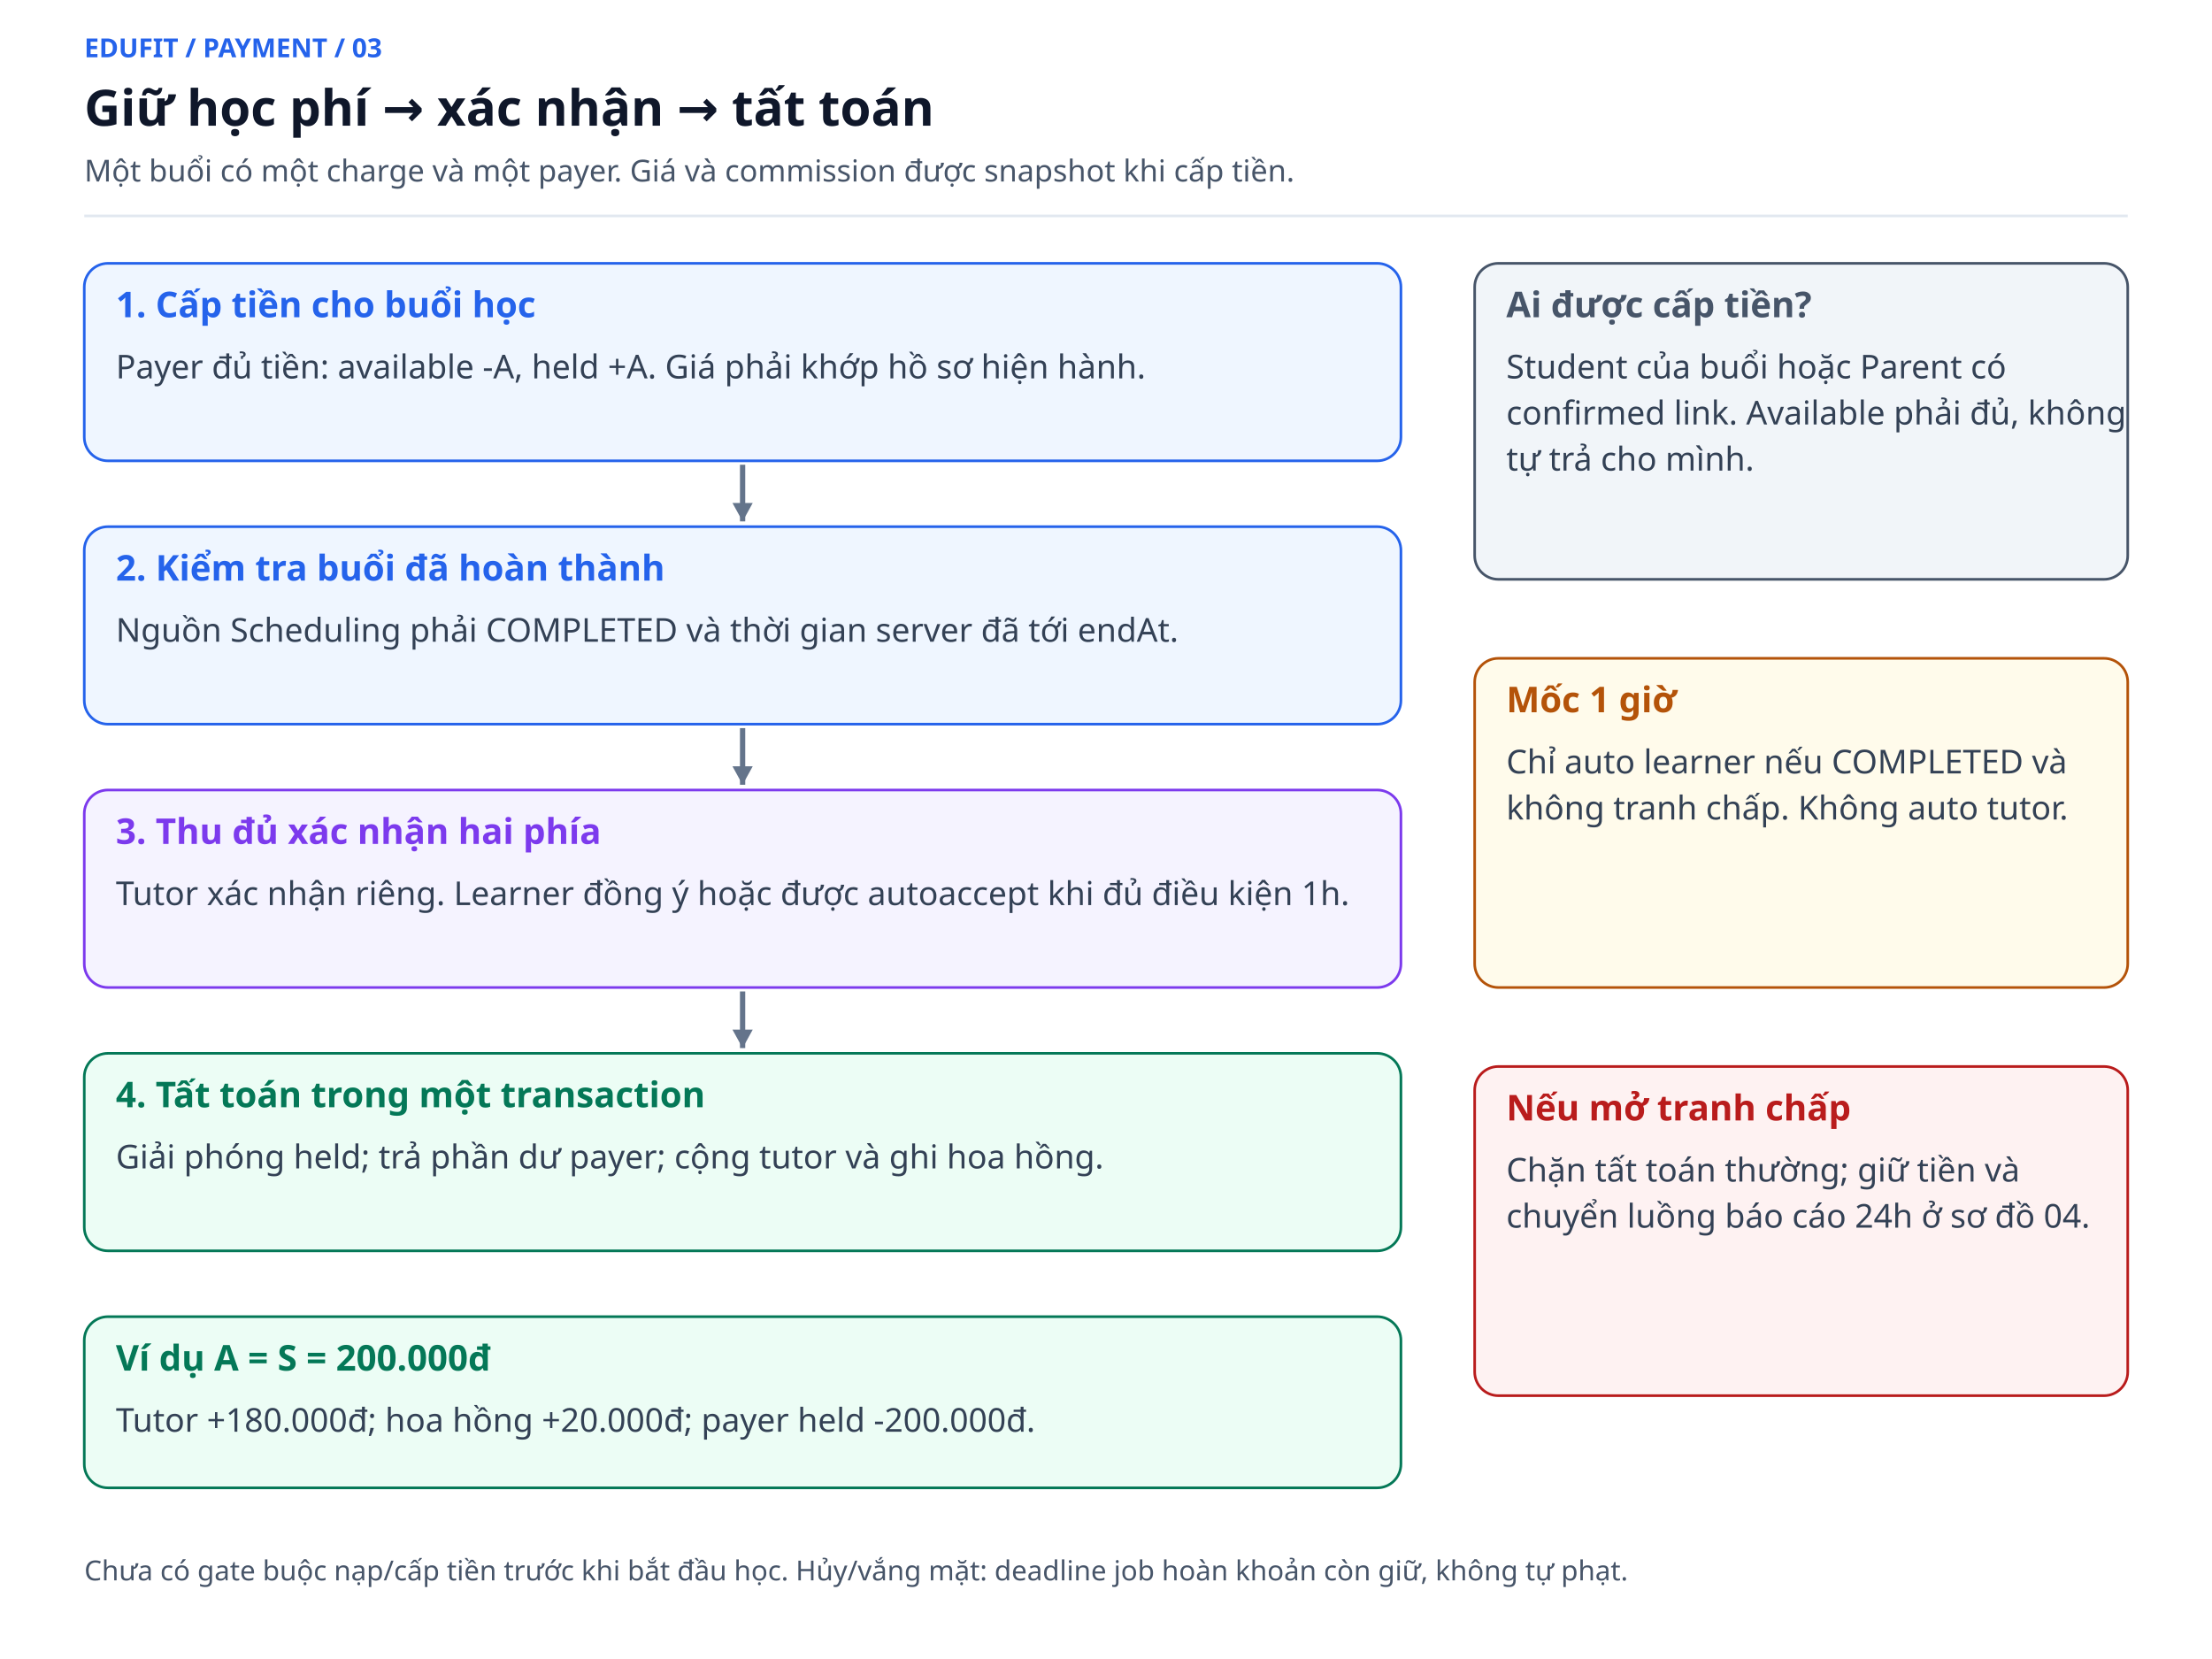
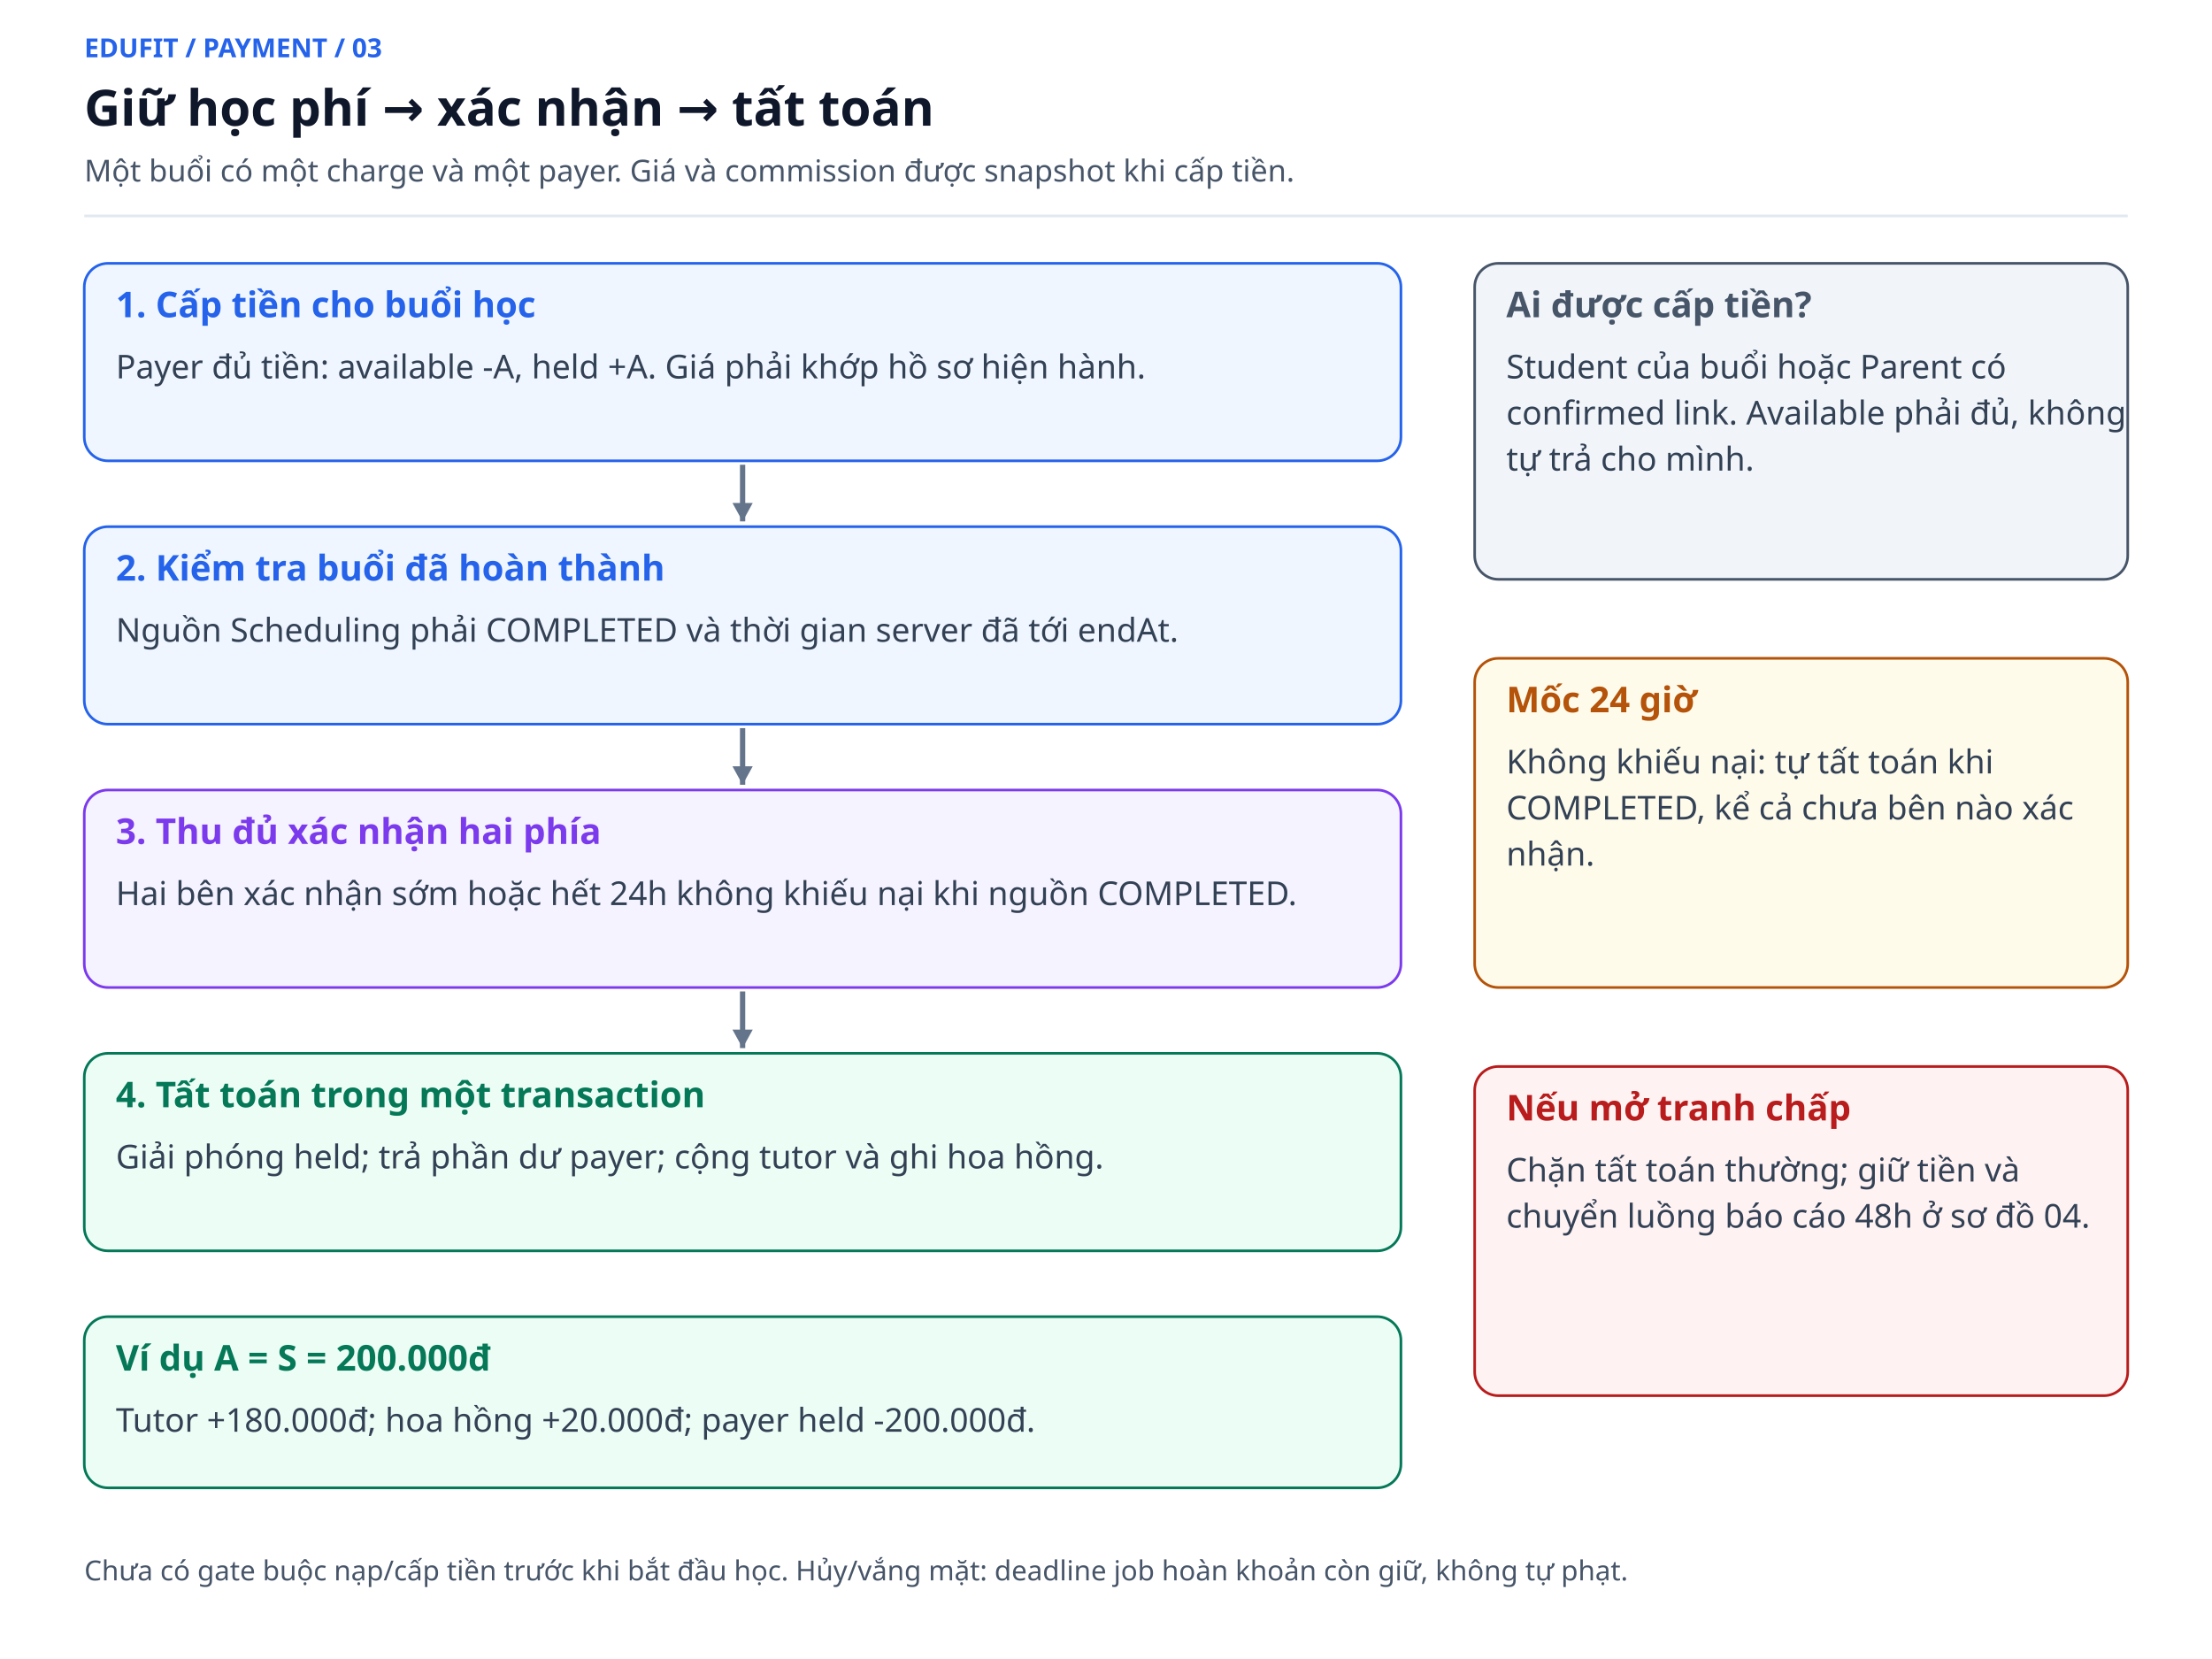
<svg xmlns="http://www.w3.org/2000/svg" width="1680" height="1260" viewBox="0 0 1680 1260">
  <rect width="100%" height="100%" fill="white" />
  <text x="64" y="28" font-family="Segoe UI, sans-serif" font-size="20" font-weight="700" fill="#2563EB" dominant-baseline="text-before-edge">EDUFIT / PAYMENT / 03</text>
  <text x="64" y="66" font-family="Segoe UI, sans-serif" font-size="38" font-weight="700" fill="#0F172A" dominant-baseline="text-before-edge">Giữ học phí → xác nhận → tất toán</text>
  <text x="64" y="120" font-family="Segoe UI, sans-serif" font-size="23" font-weight="400" fill="#475569" dominant-baseline="text-before-edge">Một buổi có một charge và một payer. Giá và commission được snapshot khi cấp tiền.</text>
  <path d="M64 164H1616" stroke="#E2E8F0" stroke-width="2" />
  <rect x="64" y="200" width="1000" height="150" rx="18" fill="#EFF6FF" stroke="#2563EB" stroke-width="2" />
  <text x="88" y="220" font-family="Segoe UI, sans-serif" font-size="27" font-weight="700" fill="#2563EB" dominant-baseline="text-before-edge">1. Cấp tiền cho buổi học</text>
  <text x="88" y="268" font-family="Segoe UI, sans-serif" font-size="25" font-weight="400" fill="#334155" dominant-baseline="text-before-edge">Payer đủ tiền: available -A, held +A. Giá phải khớp hồ sơ hiện hành.</text>
  <polyline points="564,353 564,396" fill="none" stroke="#64748B" stroke-width="4" stroke-linejoin="round" />
  <polygon points="564.0,396.0 556.3,382.0 571.7,382.0" fill="#64748B" />
  <rect x="64" y="400" width="1000" height="150" rx="18" fill="#EFF6FF" stroke="#2563EB" stroke-width="2" />
  <text x="88" y="420" font-family="Segoe UI, sans-serif" font-size="27" font-weight="700" fill="#2563EB" dominant-baseline="text-before-edge">2. Kiểm tra buổi đã hoàn thành</text>
  <text x="88" y="468" font-family="Segoe UI, sans-serif" font-size="25" font-weight="400" fill="#334155" dominant-baseline="text-before-edge">Nguồn Scheduling phải COMPLETED và thời gian server đã tới endAt.</text>
  <polyline points="564,553 564,596" fill="none" stroke="#64748B" stroke-width="4" stroke-linejoin="round" />
  <polygon points="564.0,596.0 556.3,582.0 571.7,582.0" fill="#64748B" />
  <rect x="64" y="600" width="1000" height="150" rx="18" fill="#F5F3FF" stroke="#7C3AED" stroke-width="2" />
  <text x="88" y="620" font-family="Segoe UI, sans-serif" font-size="27" font-weight="700" fill="#7C3AED" dominant-baseline="text-before-edge">3. Thu đủ xác nhận hai phía</text>
-   <text x="88" y="668" font-family="Segoe UI, sans-serif" font-size="25" font-weight="400" fill="#334155" dominant-baseline="text-before-edge">Tutor xác nhận riêng. Learner đồng ý hoặc được autoaccept khi đủ điều kiện 1h.</text>
+   <text x="88" y="668" font-family="Segoe UI, sans-serif" font-size="25" font-weight="400" fill="#334155" dominant-baseline="text-before-edge">Hai bên xác nhận sớm hoặc hết 24h không khiếu nại khi nguồn COMPLETED.</text>
  <polyline points="564,753 564,796" fill="none" stroke="#64748B" stroke-width="4" stroke-linejoin="round" />
  <polygon points="564.0,796.0 556.3,782.0 571.7,782.0" fill="#64748B" />
  <rect x="64" y="800" width="1000" height="150" rx="18" fill="#ECFDF5" stroke="#047857" stroke-width="2" />
  <text x="88" y="820" font-family="Segoe UI, sans-serif" font-size="27" font-weight="700" fill="#047857" dominant-baseline="text-before-edge">4. Tất toán trong một transaction</text>
  <text x="88" y="868" font-family="Segoe UI, sans-serif" font-size="25" font-weight="400" fill="#334155" dominant-baseline="text-before-edge">Giải phóng held; trả phần dư payer; cộng tutor và ghi hoa hồng.</text>
  <rect x="1120" y="200" width="496" height="240" rx="18" fill="#F1F5F9" stroke="#475569" stroke-width="2" />
  <text x="1144" y="220" font-family="Segoe UI, sans-serif" font-size="27" font-weight="700" fill="#475569" dominant-baseline="text-before-edge">Ai được cấp tiền?</text>
  <text x="1144" y="268" font-family="Segoe UI, sans-serif" font-size="25" font-weight="400" fill="#334155" dominant-baseline="text-before-edge">Student của buổi hoặc Parent có</text>
  <text x="1144" y="303" font-family="Segoe UI, sans-serif" font-size="25" font-weight="400" fill="#334155" dominant-baseline="text-before-edge">confirmed link. Available phải đủ, không</text>
  <text x="1144" y="338" font-family="Segoe UI, sans-serif" font-size="25" font-weight="400" fill="#334155" dominant-baseline="text-before-edge">tự trả cho mình.</text>
  <rect x="1120" y="500" width="496" height="250" rx="18" fill="#FFFBEB" stroke="#B45309" stroke-width="2" />
-   <text x="1144" y="520" font-family="Segoe UI, sans-serif" font-size="27" font-weight="700" fill="#B45309" dominant-baseline="text-before-edge">Mốc 1 giờ</text>
-   <text x="1144" y="568" font-family="Segoe UI, sans-serif" font-size="25" font-weight="400" fill="#334155" dominant-baseline="text-before-edge">Chỉ auto learner nếu COMPLETED và</text>
-   <text x="1144" y="603" font-family="Segoe UI, sans-serif" font-size="25" font-weight="400" fill="#334155" dominant-baseline="text-before-edge">không tranh chấp. Không auto tutor.</text>
+   <text x="1144" y="520" font-family="Segoe UI, sans-serif" font-size="27" font-weight="700" fill="#B45309" dominant-baseline="text-before-edge">Mốc 24 giờ</text>
+   <text x="1144" y="568" font-family="Segoe UI, sans-serif" font-size="25" font-weight="400" fill="#334155" dominant-baseline="text-before-edge">Không khiếu nại: tự tất toán khi</text>
+   <text x="1144" y="603" font-family="Segoe UI, sans-serif" font-size="25" font-weight="400" fill="#334155" dominant-baseline="text-before-edge">COMPLETED, kể cả chưa bên nào xác</text>
+   <text x="1144" y="638" font-family="Segoe UI, sans-serif" font-size="25" font-weight="400" fill="#334155" dominant-baseline="text-before-edge">nhận.</text>
  <rect x="1120" y="810" width="496" height="250" rx="18" fill="#FEF2F2" stroke="#B91C1C" stroke-width="2" />
  <text x="1144" y="830" font-family="Segoe UI, sans-serif" font-size="27" font-weight="700" fill="#B91C1C" dominant-baseline="text-before-edge">Nếu mở tranh chấp</text>
  <text x="1144" y="878" font-family="Segoe UI, sans-serif" font-size="25" font-weight="400" fill="#334155" dominant-baseline="text-before-edge">Chặn tất toán thường; giữ tiền và</text>
-   <text x="1144" y="913" font-family="Segoe UI, sans-serif" font-size="25" font-weight="400" fill="#334155" dominant-baseline="text-before-edge">chuyển luồng báo cáo 24h ở sơ đồ 04.</text>
+   <text x="1144" y="913" font-family="Segoe UI, sans-serif" font-size="25" font-weight="400" fill="#334155" dominant-baseline="text-before-edge">chuyển luồng báo cáo 48h ở sơ đồ 04.</text>
  <rect x="64" y="1000" width="1000" height="130" rx="18" fill="#ECFDF5" stroke="#047857" stroke-width="2" />
  <text x="88" y="1020" font-family="Segoe UI, sans-serif" font-size="27" font-weight="700" fill="#047857" dominant-baseline="text-before-edge">Ví dụ A = S = 200.000đ</text>
  <text x="88" y="1068" font-family="Segoe UI, sans-serif" font-size="25" font-weight="400" fill="#334155" dominant-baseline="text-before-edge">Tutor +180.000đ; hoa hồng +20.000đ; payer held -200.000đ.</text>
  <text x="64" y="1184" font-family="Segoe UI, sans-serif" font-size="21" font-weight="400" fill="#475569" dominant-baseline="text-before-edge">Chưa có gate buộc nạp/cấp tiền trước khi bắt đầu học. Hủy/vắng mặt: deadline job hoàn khoản còn giữ, không tự phạt.</text>
</svg>
